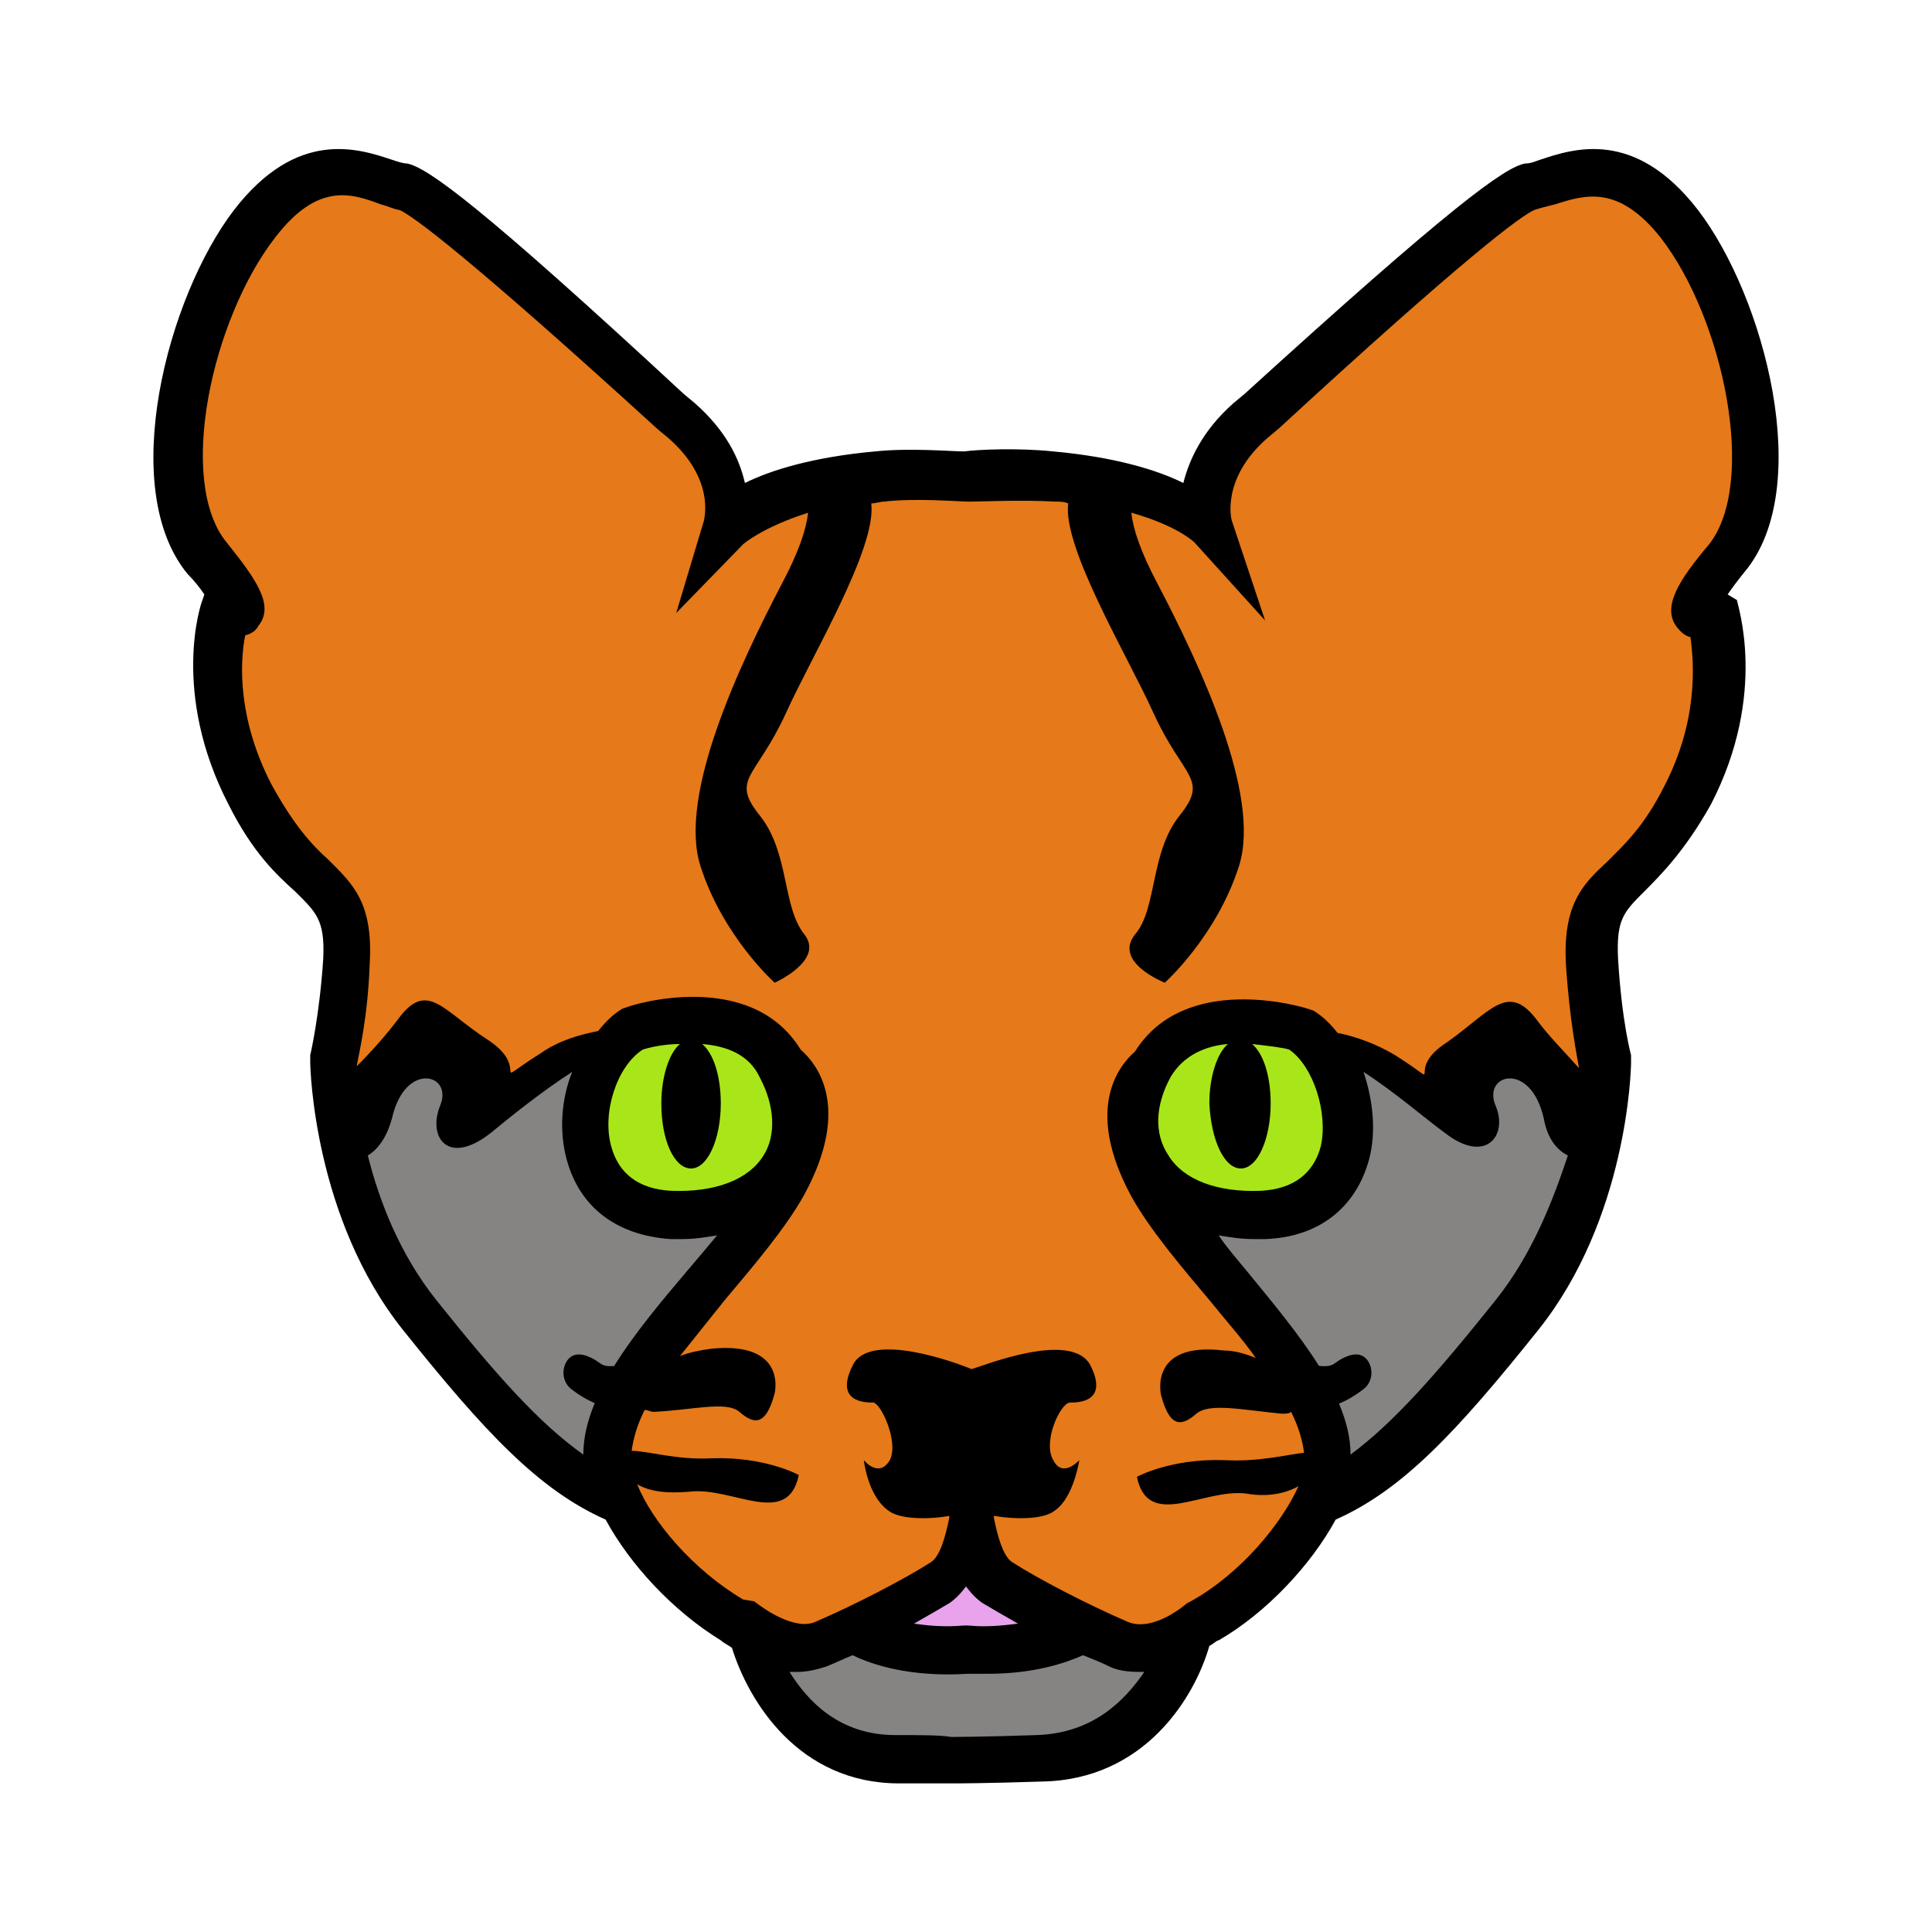
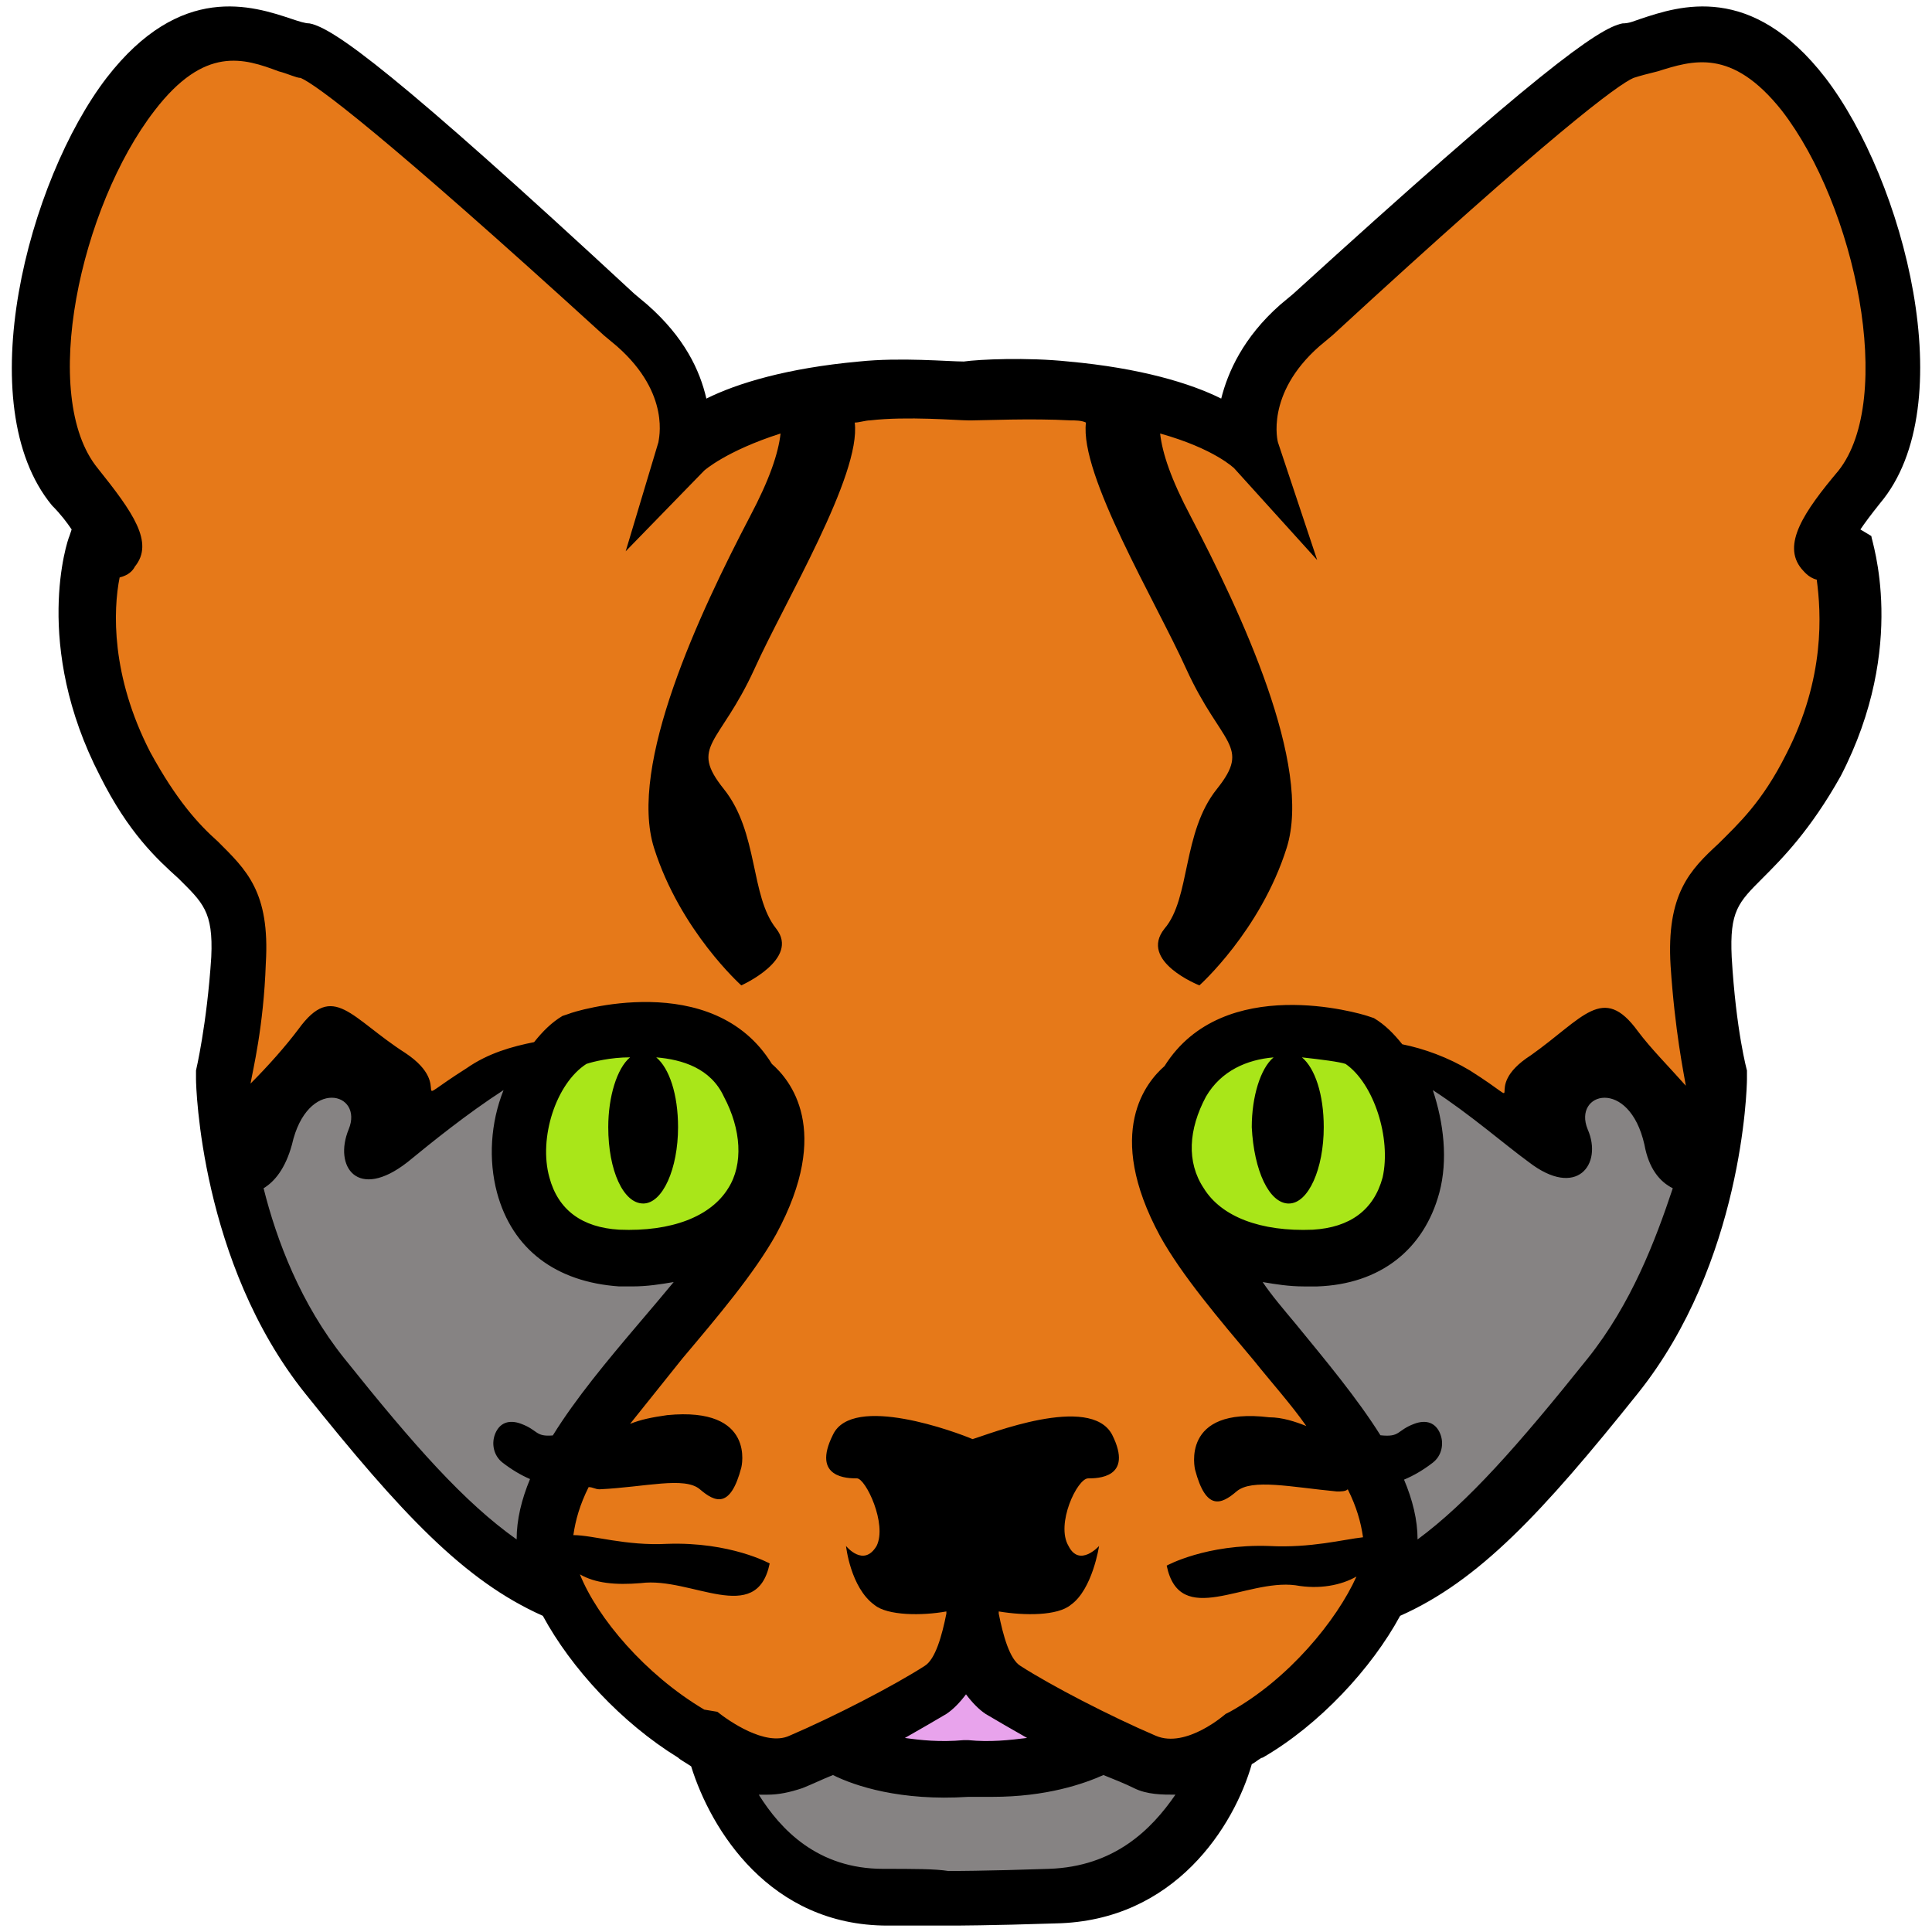
- <svg xmlns="http://www.w3.org/2000/svg" viewBox="-2 0 104 100" width="100" height="100">
-   <g style="fill:#e67919">
-     <path d="m 50.078,80.683 c 0,2.423 5.054,4.591 6.091,4.858 1.036,0.268 0.719,1.449 3.487,0.873 2.767,-0.577 5.756,-3.233 8.605,-6.897 2.849,-3.664 0.764,-6.293 -1.361,-9.082 -2.125,-2.789 -6.731,-6.023 -7.244,-12.28 -0.404,-4.921 3.644,-5.108 5.34,-5.279 1.697,-0.171 4.501,1.974 5.658,1.726 1.106,-0.236 5.764,4.232 6.275,2.632 -0.287,-1.936 0.909,-2.97 2.519,-3.034 1.609,-0.064 2.175,2.573 2.908,3.955 0.903,1.706 1.642,0.505 1.79,-0.926 0.392,-3.814 -0.886,-7.736 -0.235,-10.257 0.366,-1.417 1.371,-1.586 2.881,-3.241 3.978,-4.359 4.026,-10.816 3.131,-13.904 1.031,-1.253 2.394,-1.256 2.598,-8.289 C 92.726,14.505 87.451,8.531 86.038,7.721 84.624,6.91 80.605,7.633 79.555,8.51 78.506,9.387 66.486,19.391 64.996,21.1 63.507,22.81 62.752,23.616 63.556,27.206 60.728,24.559 56.073,22.692 50.078,23.64 44.083,22.692 39.427,24.559 36.6,27.206 37.403,23.616 36.649,22.81 35.159,21.1 33.669,19.391 21.65,9.387 20.6,8.51 19.551,7.633 15.532,6.91 14.118,7.721 12.704,8.531 7.43,14.505 7.634,21.538 c 0.204,7.033 1.567,7.036 2.599,8.289 -0.896,3.088 -0.848,9.545 3.13,13.904 1.511,1.655 2.515,1.824 2.882,3.241 0.651,2.521 -0.628,6.443 -0.235,10.257 0.147,1.431 0.886,2.632 1.79,0.926 0.732,-1.382 1.299,-4.019 2.908,-3.955 1.609,0.064 2.806,1.098 2.519,3.034 0.51,1.6 5.169,-2.868 6.275,-2.632 1.157,0.248 3.96,-1.897 5.657,-1.726 1.697,0.171 5.745,0.358 5.341,5.279 -0.513,6.257 -5.119,9.491 -7.244,12.28 -2.126,2.789 -4.21,5.418 -1.362,9.082 2.849,3.664 5.838,6.32 8.606,6.897 2.768,0.576 2.451,-0.605 3.487,-0.873 1.036,-0.267 6.091,-2.435 6.091,-4.858 0,-2.424 0,-2.424 0,0 z" />
+ <svg xmlns="http://www.w3.org/2000/svg" viewBox="0 0 100 100" width="260" height="260" version="1.1" id="svg8">
+   <defs id="defs8" />
+   <g style="fill:#e67919" id="g1" transform="matrix(1.129079,0,0,1.129079,-6.453968,-6.467303)">
+     <path d="m 50.078,80.683 c 0,2.423 5.054,4.591 6.091,4.858 1.036,0.268 0.719,1.449 3.487,0.873 2.767,-0.577 5.756,-3.233 8.605,-6.897 2.849,-3.664 0.764,-6.293 -1.361,-9.082 -2.125,-2.789 -6.731,-6.023 -7.244,-12.28 -0.404,-4.921 3.644,-5.108 5.34,-5.279 1.697,-0.171 4.501,1.974 5.658,1.726 1.106,-0.236 5.764,4.232 6.275,2.632 -0.287,-1.936 0.909,-2.97 2.519,-3.034 1.609,-0.064 2.175,2.573 2.908,3.955 0.903,1.706 1.642,0.505 1.79,-0.926 0.392,-3.814 -0.886,-7.736 -0.235,-10.257 0.366,-1.417 1.371,-1.586 2.881,-3.241 3.978,-4.359 4.026,-10.816 3.131,-13.904 1.031,-1.253 2.394,-1.256 2.598,-8.289 C 92.726,14.505 87.451,8.531 86.038,7.721 84.624,6.91 80.605,7.633 79.555,8.51 78.506,9.387 66.486,19.391 64.996,21.1 63.507,22.81 62.752,23.616 63.556,27.206 60.728,24.559 56.073,22.692 50.078,23.64 44.083,22.692 39.427,24.559 36.6,27.206 37.403,23.616 36.649,22.81 35.159,21.1 33.669,19.391 21.65,9.387 20.6,8.51 19.551,7.633 15.532,6.91 14.118,7.721 12.704,8.531 7.43,14.505 7.634,21.538 c 0.204,7.033 1.567,7.036 2.599,8.289 -0.896,3.088 -0.848,9.545 3.13,13.904 1.511,1.655 2.515,1.824 2.882,3.241 0.651,2.521 -0.628,6.443 -0.235,10.257 0.147,1.431 0.886,2.632 1.79,0.926 0.732,-1.382 1.299,-4.019 2.908,-3.955 1.609,0.064 2.806,1.098 2.519,3.034 0.51,1.6 5.169,-2.868 6.275,-2.632 1.157,0.248 3.96,-1.897 5.657,-1.726 1.697,0.171 5.745,0.358 5.341,5.279 -0.513,6.257 -5.119,9.491 -7.244,12.28 -2.126,2.789 -4.21,5.418 -1.362,9.082 2.849,3.664 5.838,6.32 8.606,6.897 2.768,0.576 2.451,-0.605 3.487,-0.873 1.036,-0.267 6.091,-2.435 6.091,-4.858 0,-2.424 0,-2.424 0,0 z" id="path1" />
  </g>
-   <g transform="matrix(-1,0,0,1,100.127,0)" style="fill:#868383">
-     <path d="m 50,86.57 c 2.004,0 6.013,-1.029 6.013,-1.029 1.036,0.268 0.719,1.449 3.487,0.873 0,0 1.417,-0.227 1.543,0.686 0.127,0.913 -0.788,2.934 -3.286,4.4 -2.499,1.466 -5.115,1.372 -7.757,1.401 -2.642,-0.029 -5.258,0.065 -7.757,-1.401 -2.498,-1.466 -3.413,-3.487 -3.286,-4.4 0.126,-0.913 1.543,-0.686 1.543,-0.686 2.768,0.576 2.451,-0.605 3.487,-0.873 0,0 4.009,1.029 6.013,1.029 z" transform="matrix(-1,0,0,1,100.127,0)" />
-     <path d="m 68.261,79.517 c 2.849,-3.664 0.764,-6.293 -1.361,-9.082 -2.125,-2.789 -6.731,-6.023 -7.244,-12.28 -0.404,-4.921 3.644,-5.108 5.34,-5.279 1.697,-0.171 4.501,1.974 5.658,1.726 1.106,-0.236 5.764,4.232 6.275,2.632 -0.287,-1.936 0.909,-2.97 2.519,-3.034 1.609,-0.064 2.205,2.477 2.908,3.955 1.968,4.138 -0.509,7.592 -2.583,10.737 -2.349,3.56 -11.512,10.625 -11.512,10.625 z" />
-     <path d="m 68.261,79.517 c 2.849,-3.664 0.764,-6.293 -1.361,-9.082 -2.125,-2.789 -6.731,-6.023 -7.244,-12.28 -0.404,-4.921 3.644,-5.108 5.34,-5.279 1.697,-0.171 4.501,1.974 5.658,1.726 1.106,-0.236 5.764,4.232 6.275,2.632 -0.287,-1.936 0.909,-2.97 2.519,-3.034 1.609,-0.064 2.205,2.477 2.908,3.955 1.968,4.138 -0.509,7.592 -2.583,10.737 -2.349,3.56 -11.512,10.625 -11.512,10.625 z" transform="matrix(-1,0,0,1,100.127,0)" />
+   <g transform="matrix(-1.129079,0,0,1.129079,106.5973,-6.467303)" style="fill:#868383" id="g4">
+     <path d="m 50,86.57 c 2.004,0 6.013,-1.029 6.013,-1.029 1.036,0.268 0.719,1.449 3.487,0.873 0,0 1.417,-0.227 1.543,0.686 0.127,0.913 -0.788,2.934 -3.286,4.4 -2.499,1.466 -5.115,1.372 -7.757,1.401 -2.642,-0.029 -5.258,0.065 -7.757,-1.401 -2.498,-1.466 -3.413,-3.487 -3.286,-4.4 0.126,-0.913 1.543,-0.686 1.543,-0.686 2.768,0.576 2.451,-0.605 3.487,-0.873 0,0 4.009,1.029 6.013,1.029 z" transform="matrix(-1,0,0,1,100.127,0)" id="path2" />
+     <path d="m 68.261,79.517 c 2.849,-3.664 0.764,-6.293 -1.361,-9.082 -2.125,-2.789 -6.731,-6.023 -7.244,-12.28 -0.404,-4.921 3.644,-5.108 5.34,-5.279 1.697,-0.171 4.501,1.974 5.658,1.726 1.106,-0.236 5.764,4.232 6.275,2.632 -0.287,-1.936 0.909,-2.97 2.519,-3.034 1.609,-0.064 2.205,2.477 2.908,3.955 1.968,4.138 -0.509,7.592 -2.583,10.737 -2.349,3.56 -11.512,10.625 -11.512,10.625 z" id="path3" />
+     <path d="m 68.261,79.517 c 2.849,-3.664 0.764,-6.293 -1.361,-9.082 -2.125,-2.789 -6.731,-6.023 -7.244,-12.28 -0.404,-4.921 3.644,-5.108 5.34,-5.279 1.697,-0.171 4.501,1.974 5.658,1.726 1.106,-0.236 5.764,4.232 6.275,2.632 -0.287,-1.936 0.909,-2.97 2.519,-3.034 1.609,-0.064 2.205,2.477 2.908,3.955 1.968,4.138 -0.509,7.592 -2.583,10.737 -2.349,3.56 -11.512,10.625 -11.512,10.625 z" transform="matrix(-1,0,0,1,100.127,0)" id="path4" />
  </g>
-   <g>
-     <path d="m 43.987,85.541 c 1.036,-0.267 6.091,-2.435 6.091,-4.858 0,-2.424 0,-2.424 0,0 0,2.423 5.054,4.591 6.091,4.858 0,0 -4.139,1.029 -6.169,1.029 -2.004,0 -6.013,-1.029 -6.013,-1.029 z" style="fill:#e8a3ec" />
-     <g style="fill:#a9e619">
-       <path d="m 60.195,60.954 c -0.268,-0.862 -0.457,-1.791 -0.539,-2.799 -0.404,-4.921 3.644,-5.108 5.34,-5.279 1.697,-0.171 4.501,1.974 5.658,1.726 0,0 -0.687,2.011 -0.25,3.553 0.438,1.541 -0.363,5.196 -5.002,5.196 -4.64,0 -5.207,-2.397 -5.207,-2.397 z" transform="matrix(-1,0,0,1,100.127,0)" />
-       <path d="m 60.195,60.954 c -0.268,-0.862 -0.457,-1.791 -0.539,-2.799 -0.404,-4.921 3.644,-5.108 5.34,-5.279 1.697,-0.171 4.501,1.974 5.658,1.726 0,0 -0.687,2.011 -0.25,3.553 0.438,1.541 -0.363,5.196 -5.002,5.196 -4.64,0 -5.207,-2.397 -5.207,-2.397 z" />
+   <g id="g8" transform="matrix(1.129079,0,0,1.129079,-6.453968,-6.467303)">
+     <path d="m 43.987,85.541 c 1.036,-0.267 6.091,-2.435 6.091,-4.858 0,-2.424 0,-2.424 0,0 0,2.423 5.054,4.591 6.091,4.858 0,0 -4.139,1.029 -6.169,1.029 -2.004,0 -6.013,-1.029 -6.013,-1.029 z" style="fill:#e8a3ec" id="path5" />
+     <g style="fill:#a9e619" id="g7">
+       <path d="m 60.195,60.954 c -0.268,-0.862 -0.457,-1.791 -0.539,-2.799 -0.404,-4.921 3.644,-5.108 5.34,-5.279 1.697,-0.171 4.501,1.974 5.658,1.726 0,0 -0.687,2.011 -0.25,3.553 0.438,1.541 -0.363,5.196 -5.002,5.196 -4.64,0 -5.207,-2.397 -5.207,-2.397 z" transform="matrix(-1,0,0,1,100.127,0)" id="path6" />
+       <path d="m 60.195,60.954 c -0.268,-0.862 -0.457,-1.791 -0.539,-2.799 -0.404,-4.921 3.644,-5.108 5.34,-5.279 1.697,-0.171 4.501,1.974 5.658,1.726 0,0 -0.687,2.011 -0.25,3.553 0.438,1.541 -0.363,5.196 -5.002,5.196 -4.64,0 -5.207,-2.397 -5.207,-2.397 z" id="path7" />
    </g>
  </g>
-   <path transform="translate(-24.99998,-7.854861)" style="fill:#000000;fill-rule:nonzero" d="m 114.4,17.155 c -3.4,-4.4 -6.7,-3.3 -8.5,-2.7 -0.3,0.1 -0.5,0.2 -0.8,0.2 -1.1,0.2 -4,2.3 -15.1,12.4 l -0.6,0.5 c -1.7,1.5 -2.4,3.1 -2.7,4.3 -1.4,-0.7 -3.7,-1.4 -7,-1.7 -1.9,-0.2 -4.1,-0.1 -4.8,0 -0.7,0 -2.9,-0.2 -4.8,0 -3.3,0.3 -5.6,1 -7,1.7 -0.3,-1.3 -1,-2.8 -2.7,-4.3 l -0.6,-0.5 c -10.9,-10.1 -13.8,-12.2 -14.9,-12.4 -0.2,0 -0.5,-0.1 -0.8,-0.2 -1.8,-0.6 -5.1,-1.7 -8.5,2.7 -3.6,4.7 -6.3,15 -2.5,19.6 0.4,0.4 0.7,0.8 0.9,1.1 l -0.1,0.3 c -0.1,0.2 -1.7,5 1.4,11 1.3,2.6 2.6,3.8 3.6,4.7 1.1,1.1 1.6,1.5 1.5,3.6 -0.2,3.1 -0.7,5.2 -0.7,5.2 v 0.4 c 0,0.3 0.2,8.4 5,14.4 4.4,5.5 7.3,8.6 10.9,10.2 1.3,2.4 3.6,4.9 6.2,6.5 0.1,0.1 0.3,0.2 0.6,0.4 0.9,2.9 3.6,7.3 9,7.3 h 3 c 0,0 1.7,0 4.7,-0.1 5.5,-0.1 8.2,-4.5 9,-7.3 0.2,-0.1 0.4,-0.3 0.5,-0.3 2.6,-1.5 5,-4.1 6.3,-6.5 3.6,-1.6 6.5,-4.7 10.9,-10.2 4.8,-6 5,-14 5,-14.4 v -0.4 c 0,0 -0.5,-1.8 -0.7,-5.2 -0.1,-2.1 0.3,-2.5 1.4,-3.6 0.9,-0.9 2.2,-2.2 3.6,-4.7 3.1,-6 1.4,-10.8 1.4,-11 l -0.5,-0.3 c 0.2,-0.3 0.5,-0.7 0.9,-1.2 3.8,-4.5 1.1,-14.8 -2.5,-19.5 z m -35.6,82.1 c -2.9,0.1 -4.6,0.1 -4.6,0.1 -0.6,-0.1 -1.6,-0.1 -3,-0.1 -3,0 -4.7,-1.8 -5.7,-3.4 h 0.4 c 0.5,0 1,-0.1 1.6,-0.3 0.5,-0.2 0.9,-0.4 1.4,-0.6 1,0.5 3.1,1.2 6.2,1 h 1.1 c 2.5,0 4.2,-0.6 5.1,-1 0.5,0.2 1,0.4 1.4,0.6 0.6,0.3 1.3,0.3 1.9,0.3 -1.1,1.6 -2.8,3.3 -5.8,3.4 z m -3.8,-8 c 0.3,0.4 0.6,0.7 0.9,0.9 0.5,0.3 1.2,0.7 1.9,1.1 -0.8,0.1 -1.7,0.2 -2.7,0.1 h -0.2 c -1.1,0.1 -2,0 -2.7,-0.1 0.7,-0.4 1.4,-0.8 1.9,-1.1 0.3,-0.2 0.6,-0.5 0.9,-0.9 z m 40,-56.1 c -1.6,1.9 -2.6,3.4 -1.7,4.5 0.1,0.1 0.3,0.4 0.7,0.5 0.2,1.5 0.4,4.5 -1.4,8 -1.1,2.2 -2.2,3.2 -3.1,4.1 -1.3,1.2 -2.4,2.3 -2.2,5.6 0.2,3 0.6,4.9 0.7,5.5 -0.8,-0.9 -1.6,-1.7 -2.2,-2.5 -1.6,-2.2 -2.5,-0.6 -4.9,1.1 -2.5,1.6 0.2,2.6 -2.8,0.7 -1,-0.6 -2.1,-1 -3.1,-1.2 -0.4,-0.5 -0.8,-0.9 -1.3,-1.2 l -0.3,-0.1 c -0.3,-0.1 -6.6,-2 -9.3,2.3 -0.8,0.7 -2.8,3 -0.2,7.8 1,1.8 2.7,3.8 4.3,5.7 0.8,1 1.7,2 2.4,3 -0.5,-0.2 -1.1,-0.4 -1.7,-0.4 -4.1,-0.5 -3.4,2.4 -3.4,2.4 0.5,1.9 1.2,1.6 1.9,1 0.7,-0.6 2.5,-0.2 4.6,0 0.2,0 0.4,0 0.5,-0.1 0.4,0.8 0.6,1.5 0.7,2.2 -0.9,0.1 -2.4,0.5 -4.3,0.4 -2.9,-0.1 -4.7,0.9 -4.7,0.9 0.6,2.9 3.6,0.6 5.9,0.9 1.1,0.2 2.1,0 2.8,-0.4 -0.9,2 -3.1,4.7 -5.8,6.2 l -0.2,0.1 c 0,0 -1.8,1.6 -3.2,1 -2.1,-0.9 -4.8,-2.3 -6.2,-3.2 -0.5,-0.3 -0.8,-1.4 -1,-2.4 v -0.1 c 1.2,0.2 2.7,0.2 3.3,-0.3 1,-0.7 1.3,-2.7 1.3,-2.7 0,0 -0.9,1 -1.4,0 -0.6,-1 0.4,-3.1 0.9,-3.1 0.4,0 2.1,0 1.1,-2 -1,-1.9 -5.7,0 -6.4,0.2 -0.7,-0.3 -5.5,-2.1 -6.4,-0.2 -1,2 0.7,2 1.1,2 0.4,0 1.4,2.1 0.9,3.1 -0.6,1 -1.4,0 -1.4,0 0,0 0.2,1.9 1.3,2.7 0.6,0.5 2.2,0.5 3.3,0.3 v 0.1 c -0.2,1 -0.5,2.1 -1,2.4 -1.4,0.9 -4.1,2.3 -6.2,3.2 -1.1,0.5 -2.8,-0.7 -3.3,-1.1 l -0.6,-0.1 c -2.7,-1.6 -4.9,-4.2 -5.7,-6.2 0.7,0.4 1.6,0.5 2.8,0.4 2.3,-0.3 5.3,2 5.9,-0.9 0,0 -1.8,-1 -4.7,-0.9 -1.9,0.1 -3.4,-0.4 -4.3,-0.4 0.1,-0.7 0.3,-1.4 0.7,-2.2 0.2,0 0.3,0.1 0.5,0.1 2.1,-0.1 3.9,-0.6 4.6,0 0.7,0.6 1.4,0.9 1.9,-1 0,0 0.7,-2.8 -3.4,-2.4 -0.7,0.1 -1.2,0.2 -1.7,0.4 0.8,-1 1.6,-2 2.4,-3 1.6,-1.9 3.3,-3.9 4.3,-5.7 2.6,-4.8 0.6,-7.1 -0.2,-7.8 -2.7,-4.4 -9.1,-2.4 -9.3,-2.3 l -0.3,0.1 c -0.5,0.3 -0.9,0.7 -1.3,1.2 -1,0.2 -2.1,0.5 -3.1,1.2 -3,1.9 -0.4,0.9 -2.8,-0.7 -2.5,-1.6 -3.3,-3.3 -4.9,-1.1 -0.6,0.8 -1.4,1.7 -2.2,2.5 0.1,-0.6 0.6,-2.6 0.7,-5.5 0.2,-3.3 -0.9,-4.3 -2.2,-5.6 -0.9,-0.8 -1.9,-1.9 -3.1,-4.1 -1.8,-3.5 -1.7,-6.5 -1.4,-8 0.4,-0.1 0.6,-0.3 0.7,-0.5 0.9,-1.1 -0.1,-2.5 -1.7,-4.5 -2.7,-3.3 -0.8,-12 2.6,-16.4 2.3,-3 4.1,-2.4 5.7,-1.8 0.4,0.1 0.8,0.3 1,0.3 0.7,0.3 3.7,2.5 13.9,11.8 l 0.6,0.5 c 2.5,2.2 1.9,4.3 1.9,4.4 l -1.5,5 3.6,-3.7 c 0,0 1,-0.9 3.5,-1.7 -0.1,0.9 -0.5,2.1 -1.4,3.8 -2.3,4.4 -5.6,11.4 -4.4,15.2 1.2,3.8 4,6.3 4,6.3 0,0 2.7,-1.2 1.6,-2.6 -1.2,-1.5 -0.8,-4.4 -2.4,-6.4 -1.6,-2 -0.2,-2 1.4,-5.5 1.4,-3.1 4.9,-8.9 4.6,-11.3 0.2,0 0.5,-0.1 0.7,-0.1 1.7,-0.2 4,0 4.5,0 h 0.2 c 0.5,0 2.7,-0.1 4.5,0 0.2,0 0.5,0 0.7,0.1 -0.3,2.4 3.2,8.2 4.6,11.3 1.6,3.5 3,3.5 1.4,5.5 -1.6,2 -1.2,5 -2.4,6.4 -1.2,1.5 1.6,2.6 1.6,2.6 0,0 2.8,-2.5 4,-6.3 1.2,-3.8 -2.1,-10.8 -4.4,-15.2 -0.9,-1.7 -1.3,-2.9 -1.4,-3.8 2.5,0.7 3.4,1.6 3.4,1.6 l 3.8,4.2 -1.8,-5.4 c 0,0 -0.6,-2.2 1.9,-4.4 l 0.6,-0.5 c 10.1,-9.3 13.1,-11.5 13.8,-11.8 0.3,-0.1 0.7,-0.2 1.1,-0.3 1.6,-0.5 3.4,-1.1 5.7,1.8 3.4,4.4 5.2,13.2 2.6,16.5 z M 56.06,79.387 c -0.816,0.067 -0.662,-0.238 -1.455,-0.534 -0.559,-0.209 -0.977,-0.04 -1.18,0.437 -0.193,0.451 -0.091,1.02 0.335,1.347 0.412,0.317 0.82,0.562 1.254,0.75 -0.388,0.934 -0.614,1.859 -0.614,2.768 -2.4,-1.7 -4.7,-4.3 -7.9,-8.3 -2,-2.5 -3.1,-5.4 -3.7,-7.8 0.5,-0.3 1,-0.9 1.3,-2 0.7,-3.1 3.3,-2.4 2.6,-0.7 -0.7,1.7 0.4,3.3 2.7,1.5 1.1,-0.9 2.7,-2.2 4.4,-3.3 -0.6,1.5 -0.7,3.2 -0.3,4.7 0.7,2.6 2.7,4.1 5.6,4.3 h 0.6 c 0.7,0 1.3,-0.1 1.9,-0.2 -0.5,0.6 -1,1.2 -1.6,1.9 -1.441,1.698 -2.881,3.422 -3.94,5.132 z m 39.02,2.026 c 0.457,-0.191 0.884,-0.444 1.316,-0.776 0.426,-0.327 0.527,-0.896 0.335,-1.347 -0.204,-0.477 -0.621,-0.646 -1.181,-0.437 -0.823,0.308 -0.625,0.624 -1.552,0.525 -1.072,-1.707 -2.511,-3.428 -3.898,-5.123 -0.5,-0.6 -1.1,-1.3 -1.5,-1.9 0.6,0.1 1.2,0.2 1.9,0.2 h 0.6 c 2.9,-0.1 4.9,-1.7 5.6,-4.3 0.4,-1.5 0.2,-3.2 -0.3,-4.7 1.7,1.1 3.3,2.5 4.4,3.3 2.2,1.7 3.4,0.1 2.7,-1.5 -0.7,-1.7 1.9,-2.4 2.6,0.7 0.2,1.1 0.7,1.7 1.3,2 -0.8,2.4 -1.9,5.3 -3.9,7.8 -3.2,4 -5.5,6.6 -7.8,8.3 0,-0.901 -0.23,-1.817 -0.62,-2.742 z M 89.8,68.755 c 0.9,0 1.6,-1.6 1.6,-3.5 0,-1.5 -0.4,-2.7 -1,-3.2 0.9,0.1 1.7,0.2 2,0.3 1.3,0.9 2.1,3.4 1.7,5.2 -0.4,1.5 -1.5,2.3 -3.2,2.4 -2.4,0.1 -4.2,-0.6 -5,-1.9 -0.8,-1.2 -0.7,-2.7 0.1,-4.2 0.7,-1.2 1.9,-1.7 3.1,-1.8 -0.6,0.5 -1,1.8 -1,3.2 0.1,2 0.8,3.5 1.7,3.5 z m -29.6,0 c 0.9,0 1.6,-1.6 1.6,-3.5 0,-1.5 -0.4,-2.7 -1,-3.2 1.2,0.1 2.5,0.5 3.1,1.8 0.8,1.5 0.9,3.1 0.2,4.2 -0.8,1.3 -2.6,2 -5,1.9 -1.7,-0.1 -2.8,-0.9 -3.2,-2.4 -0.5,-1.8 0.3,-4.3 1.7,-5.2 0.3,-0.1 1.1,-0.3 2,-0.3 -0.6,0.5 -1,1.8 -1,3.2 0,2 0.7,3.5 1.6,3.5 z" />
+   <path style="fill:#000000;fill-rule:nonzero;stroke-width:1.129" d="M 94.486,4.033 C 90.647,-0.935 86.921,0.307 84.889,0.985 84.55,1.098 84.324,1.211 83.985,1.211 82.743,1.436 79.469,3.807 66.936,15.211 l -0.677,0.565 c -1.919,1.694 -2.71,3.5 -3.049,4.855 -1.581,-0.79 -4.178,-1.581 -7.904,-1.919 -2.145,-0.226 -4.629,-0.113 -5.42,0 -0.79,0 -3.274,-0.226 -5.42,0 -3.726,0.339 -6.323,1.129 -7.904,1.919 -0.339,-1.468 -1.129,-3.161 -3.049,-4.855 L 32.838,15.211 C 20.531,3.807 17.257,1.436 16.015,1.211 c -0.226,0 -0.565,-0.113 -0.903,-0.226 C 13.079,0.307 9.353,-0.935 5.514,4.033 1.45,9.34 -1.599,20.969 2.692,26.163 c 0.452,0.452 0.79,0.903 1.016,1.242 l -0.113,0.339 c -0.113,0.226 -1.919,5.645 1.581,12.42 1.468,2.936 2.936,4.29 4.065,5.307 1.242,1.242 1.807,1.694 1.694,4.065 -0.226,3.5 -0.79,5.871 -0.79,5.871 v 0.452 c 0,0.339 0.226,9.484 5.645,16.259 4.968,6.21 8.242,9.71 12.307,11.517 1.468,2.71 4.065,5.532 7,7.339 0.113,0.113 0.339,0.226 0.677,0.452 1.016,3.274 4.065,8.242 10.162,8.242 h 3.387 c 0,0 1.919,0 5.307,-0.113 6.21,-0.113 9.258,-5.081 10.162,-8.242 0.226,-0.113 0.452,-0.339 0.565,-0.339 2.936,-1.694 5.645,-4.629 7.113,-7.339 4.065,-1.807 7.339,-5.307 12.307,-11.517 5.42,-6.774 5.645,-15.807 5.645,-16.259 v -0.452 c 0,0 -0.565,-2.032 -0.79,-5.871 -0.113,-2.371 0.339,-2.823 1.581,-4.065 1.016,-1.016 2.484,-2.484 4.065,-5.307 3.5,-6.774 1.581,-12.194 1.581,-12.42 l -0.565,-0.339 c 0.226,-0.339 0.565,-0.79 1.016,-1.355 C 101.599,20.969 98.55,9.34 94.486,4.033 Z M 54.291,96.731 c -3.274,0.113 -5.194,0.113 -5.194,0.113 -0.677,-0.113 -1.807,-0.113 -3.387,-0.113 -3.387,0 -5.307,-2.032 -6.436,-3.839 h 0.452 c 0.565,0 1.129,-0.113 1.807,-0.339 0.565,-0.226 1.016,-0.452 1.581,-0.677 1.129,0.565 3.5,1.355 7,1.129 h 1.242 c 2.823,0 4.742,-0.677 5.758,-1.129 0.565,0.226 1.129,0.452 1.581,0.677 0.677,0.339 1.468,0.339 2.145,0.339 -1.242,1.807 -3.161,3.726 -6.549,3.839 z M 50,87.698 c 0.339,0.452 0.677,0.79 1.016,1.016 0.565,0.339 1.355,0.79 2.145,1.242 -0.903,0.113 -1.919,0.226 -3.049,0.113 h -0.226 c -1.242,0.113 -2.258,0 -3.049,-0.113 0.79,-0.452 1.581,-0.903 2.145,-1.242 C 49.323,88.488 49.661,88.15 50,87.698 Z M 95.163,24.357 c -1.807,2.145 -2.936,3.839 -1.919,5.081 0.113,0.113 0.339,0.452 0.79,0.565 0.226,1.694 0.452,5.081 -1.581,9.033 -1.242,2.484 -2.484,3.613 -3.5,4.629 -1.468,1.355 -2.71,2.597 -2.484,6.323 0.226,3.387 0.677,5.532 0.79,6.21 -0.903,-1.016 -1.807,-1.919 -2.484,-2.823 -1.807,-2.484 -2.823,-0.677 -5.532,1.242 -2.823,1.807 0.226,2.936 -3.161,0.79 -1.129,-0.677 -2.371,-1.129 -3.5,-1.355 -0.452,-0.565 -0.903,-1.016 -1.468,-1.355 l -0.339,-0.113 c -0.339,-0.113 -7.452,-2.258 -10.5,2.597 -0.903,0.79 -3.161,3.387 -0.226,8.807 1.129,2.032 3.049,4.29 4.855,6.436 0.903,1.129 1.919,2.258 2.71,3.387 -0.565,-0.226 -1.242,-0.452 -1.919,-0.452 -4.629,-0.565 -3.839,2.71 -3.839,2.71 0.565,2.145 1.355,1.807 2.145,1.129 0.79,-0.677 2.823,-0.226 5.194,0 0.226,0 0.452,0 0.565,-0.113 0.452,0.903 0.677,1.694 0.79,2.484 -1.016,0.113 -2.71,0.565 -4.855,0.452 -3.274,-0.113 -5.307,1.016 -5.307,1.016 0.677,3.274 4.065,0.677 6.662,1.016 1.242,0.226 2.371,0 3.161,-0.452 -1.016,2.258 -3.5,5.307 -6.549,7 l -0.226,0.113 c 0,0 -2.032,1.807 -3.613,1.129 -2.371,-1.016 -5.42,-2.597 -7,-3.613 -0.565,-0.339 -0.903,-1.581 -1.129,-2.71 V 83.408 c 1.355,0.226 3.049,0.226 3.726,-0.339 1.129,-0.79 1.468,-3.049 1.468,-3.049 0,0 -1.016,1.129 -1.581,0 -0.677,-1.129 0.452,-3.5 1.016,-3.5 0.452,0 2.371,0 1.242,-2.258 -1.129,-2.145 -6.436,0 -7.226,0.226 C 49.548,74.149 44.129,72.117 43.113,74.262 c -1.129,2.258 0.79,2.258 1.242,2.258 0.452,0 1.581,2.371 1.016,3.5 -0.677,1.129 -1.581,0 -1.581,0 0,0 0.226,2.145 1.468,3.049 0.677,0.565 2.484,0.565 3.726,0.339 v 0.113 c -0.226,1.129 -0.565,2.371 -1.129,2.71 -1.581,1.016 -4.629,2.597 -7,3.613 -1.242,0.565 -3.161,-0.79 -3.726,-1.242 l -0.677,-0.113 c -3.049,-1.807 -5.532,-4.742 -6.436,-7 0.79,0.452 1.807,0.565 3.161,0.452 2.597,-0.339 5.984,2.258 6.662,-1.016 0,0 -2.032,-1.129 -5.307,-1.016 -2.145,0.113 -3.839,-0.452 -4.855,-0.452 0.113,-0.79 0.339,-1.581 0.79,-2.484 0.226,0 0.339,0.113 0.565,0.113 2.371,-0.113 4.403,-0.677 5.194,0 0.79,0.677 1.581,1.016 2.145,-1.129 0,0 0.79,-3.161 -3.839,-2.71 -0.79,0.113 -1.355,0.226 -1.919,0.452 0.903,-1.129 1.807,-2.258 2.71,-3.387 1.807,-2.145 3.726,-4.403 4.855,-6.436 2.936,-5.42 0.677,-8.016 -0.226,-8.807 -3.049,-4.968 -10.275,-2.71 -10.5,-2.597 l -0.339,0.113 c -0.565,0.339 -1.016,0.79 -1.468,1.355 -1.129,0.226 -2.371,0.565 -3.5,1.355 -3.387,2.145 -0.452,1.016 -3.161,-0.79 -2.823,-1.807 -3.726,-3.726 -5.532,-1.242 -0.677,0.903 -1.581,1.919 -2.484,2.823 0.113,-0.677 0.677,-2.936 0.79,-6.21 0.226,-3.726 -1.016,-4.855 -2.484,-6.323 C 10.256,42.648 9.127,41.406 7.772,38.922 5.74,34.97 5.853,31.583 6.192,29.889 6.643,29.776 6.869,29.55 6.982,29.325 7.998,28.083 6.869,26.502 5.063,24.244 2.014,20.518 4.159,10.695 7.998,5.727 10.595,2.34 12.627,3.017 14.434,3.695 c 0.452,0.113 0.903,0.339 1.129,0.339 0.79,0.339 4.178,2.823 15.694,13.323 l 0.677,0.565 c 2.823,2.484 2.145,4.855 2.145,4.968 l -1.694,5.645 4.065,-4.178 c 0,0 1.129,-1.016 3.952,-1.919 -0.113,1.016 -0.565,2.371 -1.581,4.29 -2.597,4.968 -6.323,12.872 -4.968,17.162 1.355,4.29 4.516,7.113 4.516,7.113 0,0 3.049,-1.355 1.807,-2.936 -1.355,-1.694 -0.903,-4.968 -2.71,-7.226 -1.807,-2.258 -0.226,-2.258 1.581,-6.21 1.581,-3.5 5.532,-10.049 5.194,-12.759 0.226,0 0.565,-0.113 0.79,-0.113 1.919,-0.226 4.516,0 5.081,0 h 0.226 c 0.565,0 3.049,-0.113 5.081,0 0.226,0 0.565,0 0.79,0.113 -0.339,2.71 3.613,9.258 5.194,12.759 1.807,3.952 3.387,3.952 1.581,6.21 -1.807,2.258 -1.355,5.645 -2.71,7.226 -1.355,1.694 1.807,2.936 1.807,2.936 0,0 3.161,-2.823 4.516,-7.113 1.355,-4.29 -2.371,-12.194 -4.968,-17.162 -1.016,-1.919 -1.468,-3.274 -1.581,-4.29 2.823,0.79 3.839,1.807 3.839,1.807 l 4.29,4.742 -2.032,-6.097 c 0,0 -0.677,-2.484 2.145,-4.968 l 0.677,-0.565 C 80.372,6.856 83.759,4.372 84.55,4.033 84.889,3.92 85.34,3.807 85.792,3.695 87.598,3.13 89.631,2.453 92.228,5.727 96.066,10.695 98.099,20.631 95.163,24.357 Z M 28.615,74.298 c -0.921,0.076 -0.747,-0.269 -1.643,-0.603 -0.631,-0.236 -1.103,-0.045 -1.332,0.493 -0.218,0.509 -0.103,1.152 0.378,1.521 0.465,0.358 0.926,0.635 1.416,0.847 -0.438,1.055 -0.693,2.099 -0.693,3.125 -2.71,-1.919 -5.307,-4.855 -8.92,-9.371 -2.258,-2.823 -3.5,-6.097 -4.178,-8.807 0.565,-0.339 1.129,-1.016 1.468,-2.258 0.79,-3.5 3.726,-2.71 2.936,-0.79 -0.79,1.919 0.452,3.726 3.049,1.694 1.242,-1.016 3.049,-2.484 4.968,-3.726 -0.677,1.694 -0.79,3.613 -0.339,5.307 0.79,2.936 3.049,4.629 6.323,4.855 h 0.677 c 0.79,0 1.468,-0.113 2.145,-0.226 -0.565,0.677 -1.129,1.355 -1.807,2.145 -1.627,1.917 -3.253,3.864 -4.449,5.794 z m 44.057,2.288 c 0.516,-0.216 0.998,-0.501 1.486,-0.876 0.481,-0.369 0.595,-1.012 0.378,-1.521 -0.23,-0.539 -0.701,-0.729 -1.333,-0.493 -0.929,0.348 -0.706,0.705 -1.752,0.593 -1.21,-1.927 -2.835,-3.87 -4.401,-5.784 -0.565,-0.677 -1.242,-1.468 -1.694,-2.145 0.677,0.113 1.355,0.226 2.145,0.226 h 0.677 c 3.274,-0.113 5.532,-1.919 6.323,-4.855 0.452,-1.694 0.226,-3.613 -0.339,-5.307 1.919,1.242 3.726,2.823 4.968,3.726 2.484,1.919 3.839,0.113 3.049,-1.694 -0.79,-1.919 2.145,-2.71 2.936,0.79 0.226,1.242 0.79,1.919 1.468,2.258 -0.903,2.71 -2.145,5.984 -4.403,8.807 -3.613,4.516 -6.21,7.452 -8.807,9.371 0,-1.017 -0.26,-2.052 -0.7,-3.096 z M 66.71,62.294 c 1.016,0 1.807,-1.807 1.807,-3.952 0,-1.694 -0.452,-3.049 -1.129,-3.613 1.016,0.113 1.919,0.226 2.258,0.339 1.468,1.016 2.371,3.839 1.919,5.871 -0.452,1.694 -1.694,2.597 -3.613,2.71 -2.71,0.113 -4.742,-0.677 -5.645,-2.145 -0.903,-1.355 -0.79,-3.049 0.113,-4.742 0.79,-1.355 2.145,-1.919 3.5,-2.032 -0.677,0.565 -1.129,2.032 -1.129,3.613 0.113,2.258 0.903,3.952 1.919,3.952 z m -33.421,0 c 1.016,0 1.807,-1.807 1.807,-3.952 0,-1.694 -0.452,-3.049 -1.129,-3.613 1.355,0.113 2.823,0.565 3.5,2.032 0.903,1.694 1.016,3.5 0.226,4.742 -0.903,1.468 -2.936,2.258 -5.645,2.145 -1.919,-0.113 -3.161,-1.016 -3.613,-2.71 -0.565,-2.032 0.339,-4.855 1.919,-5.871 0.339,-0.113 1.242,-0.339 2.258,-0.339 -0.677,0.565 -1.129,2.032 -1.129,3.613 0,2.258 0.79,3.952 1.807,3.952 z" id="path8" />
</svg>
